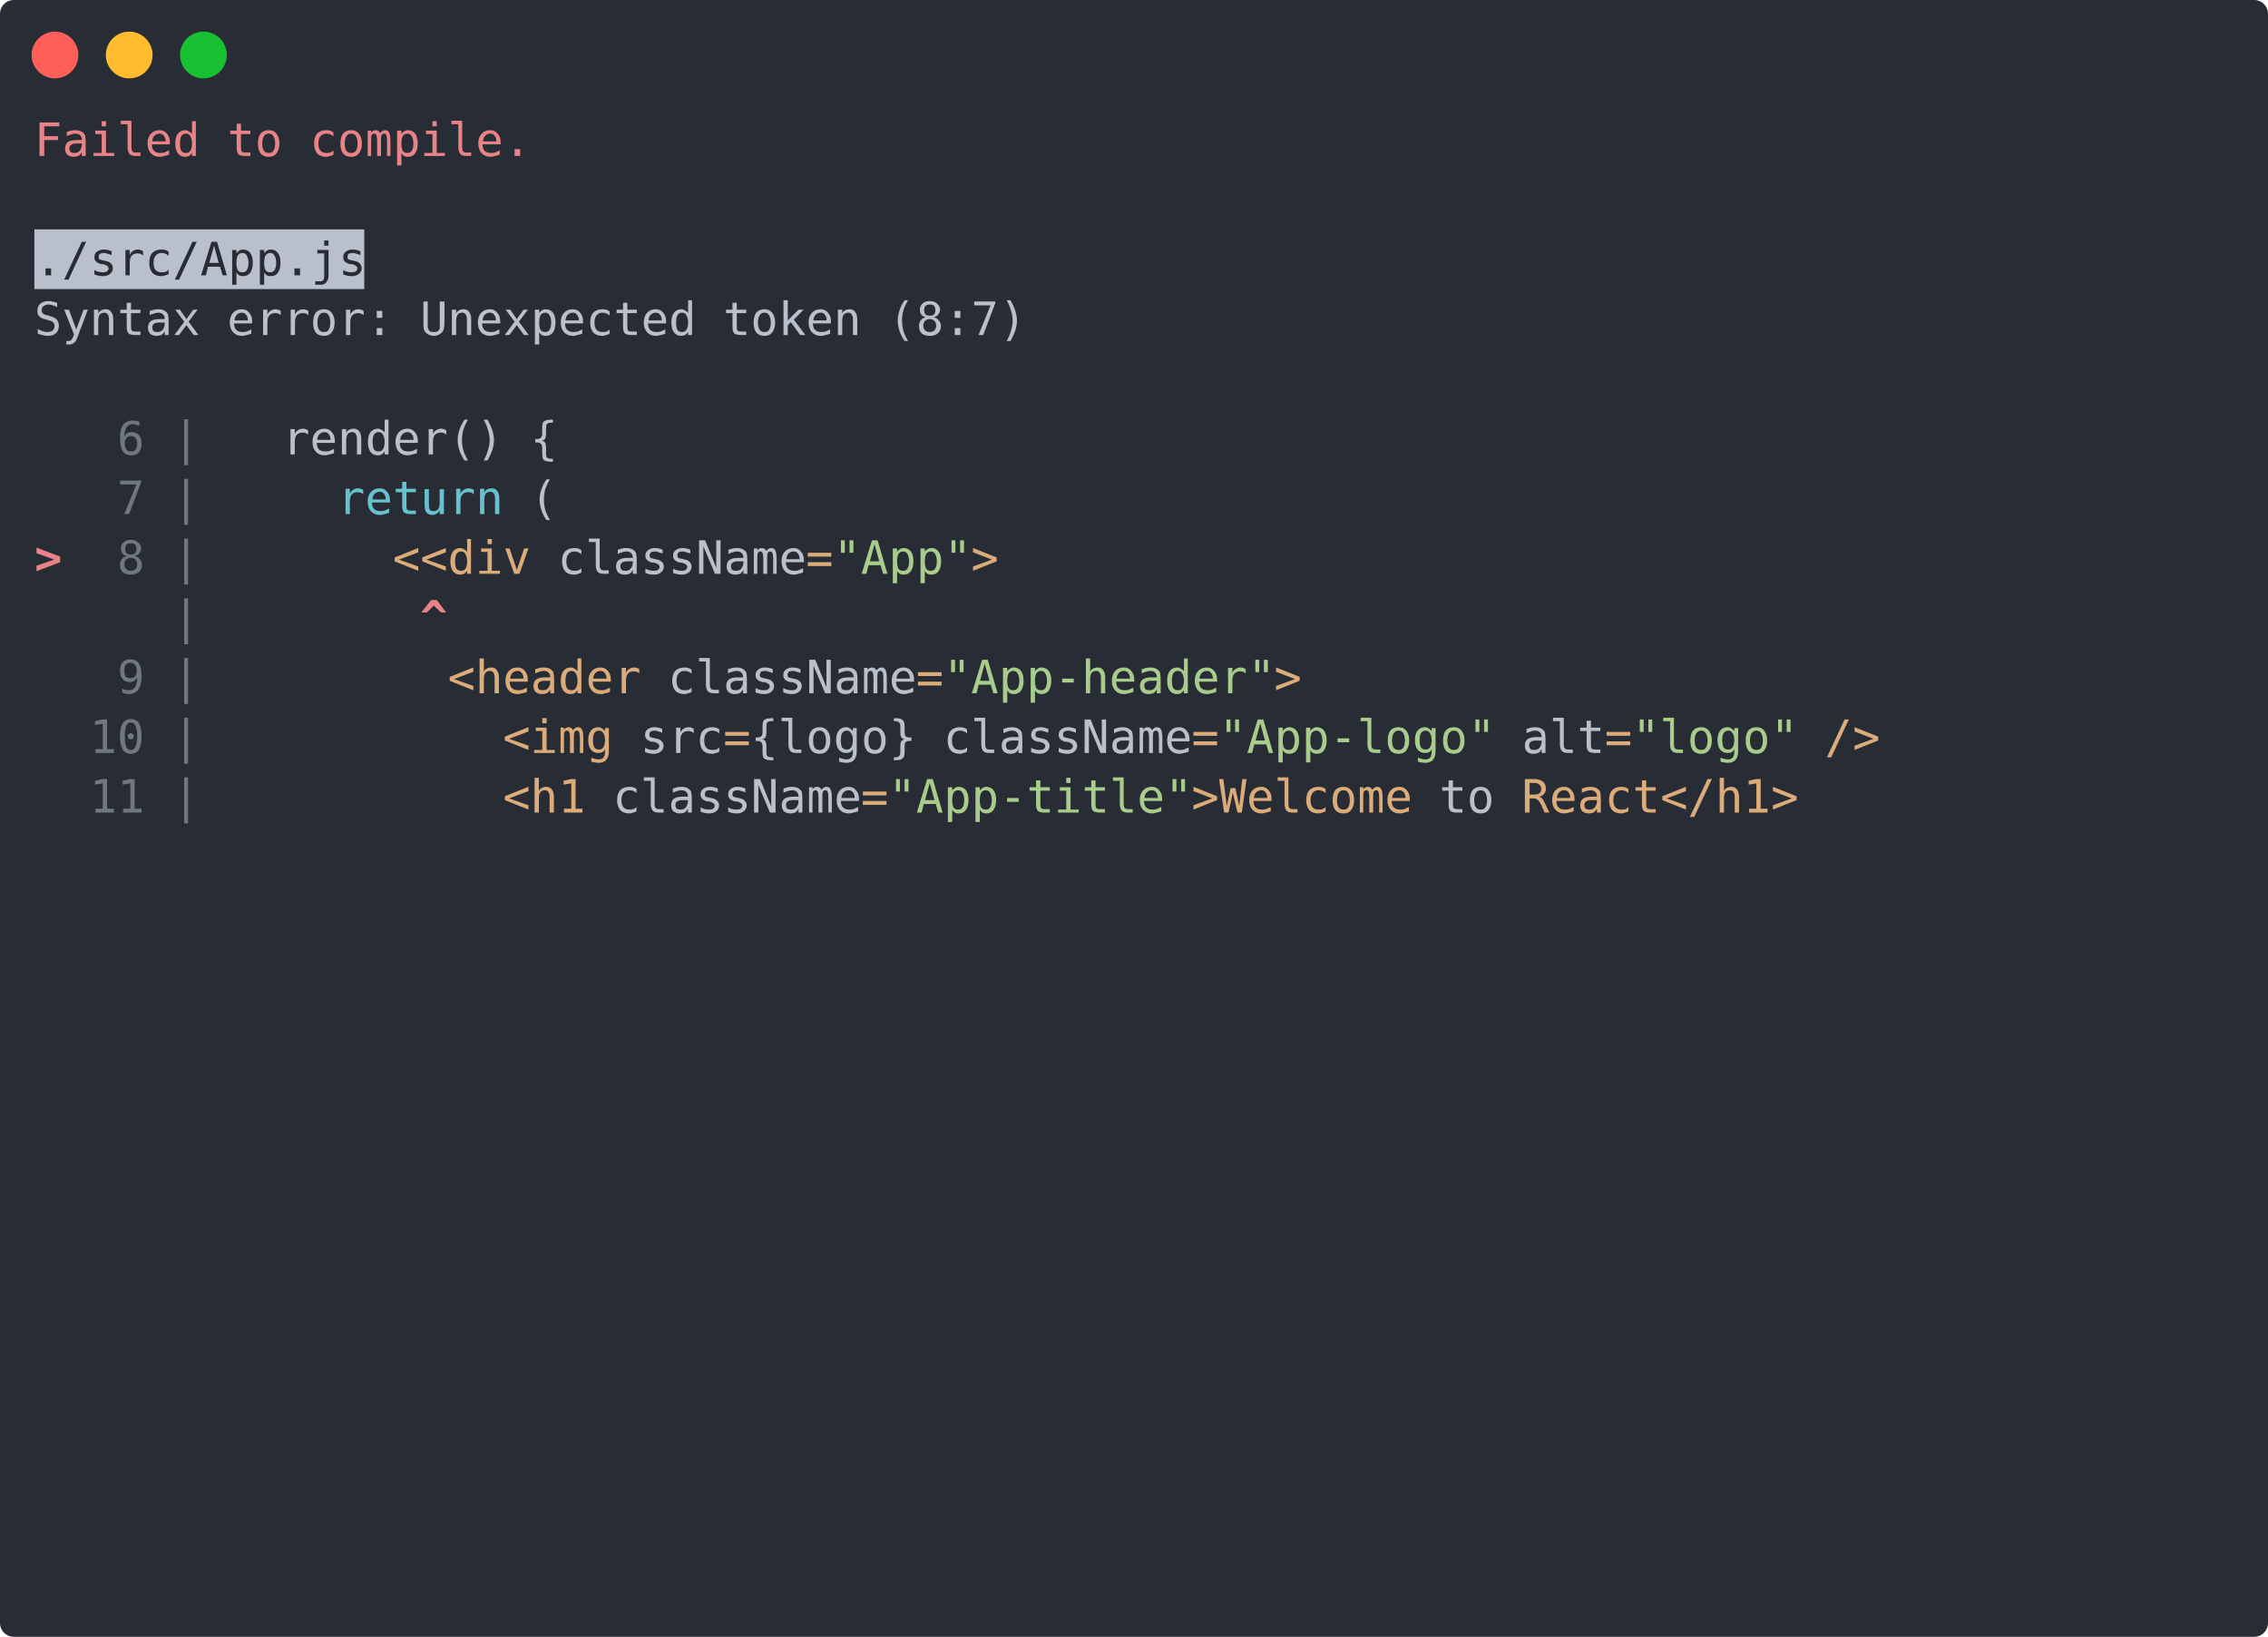
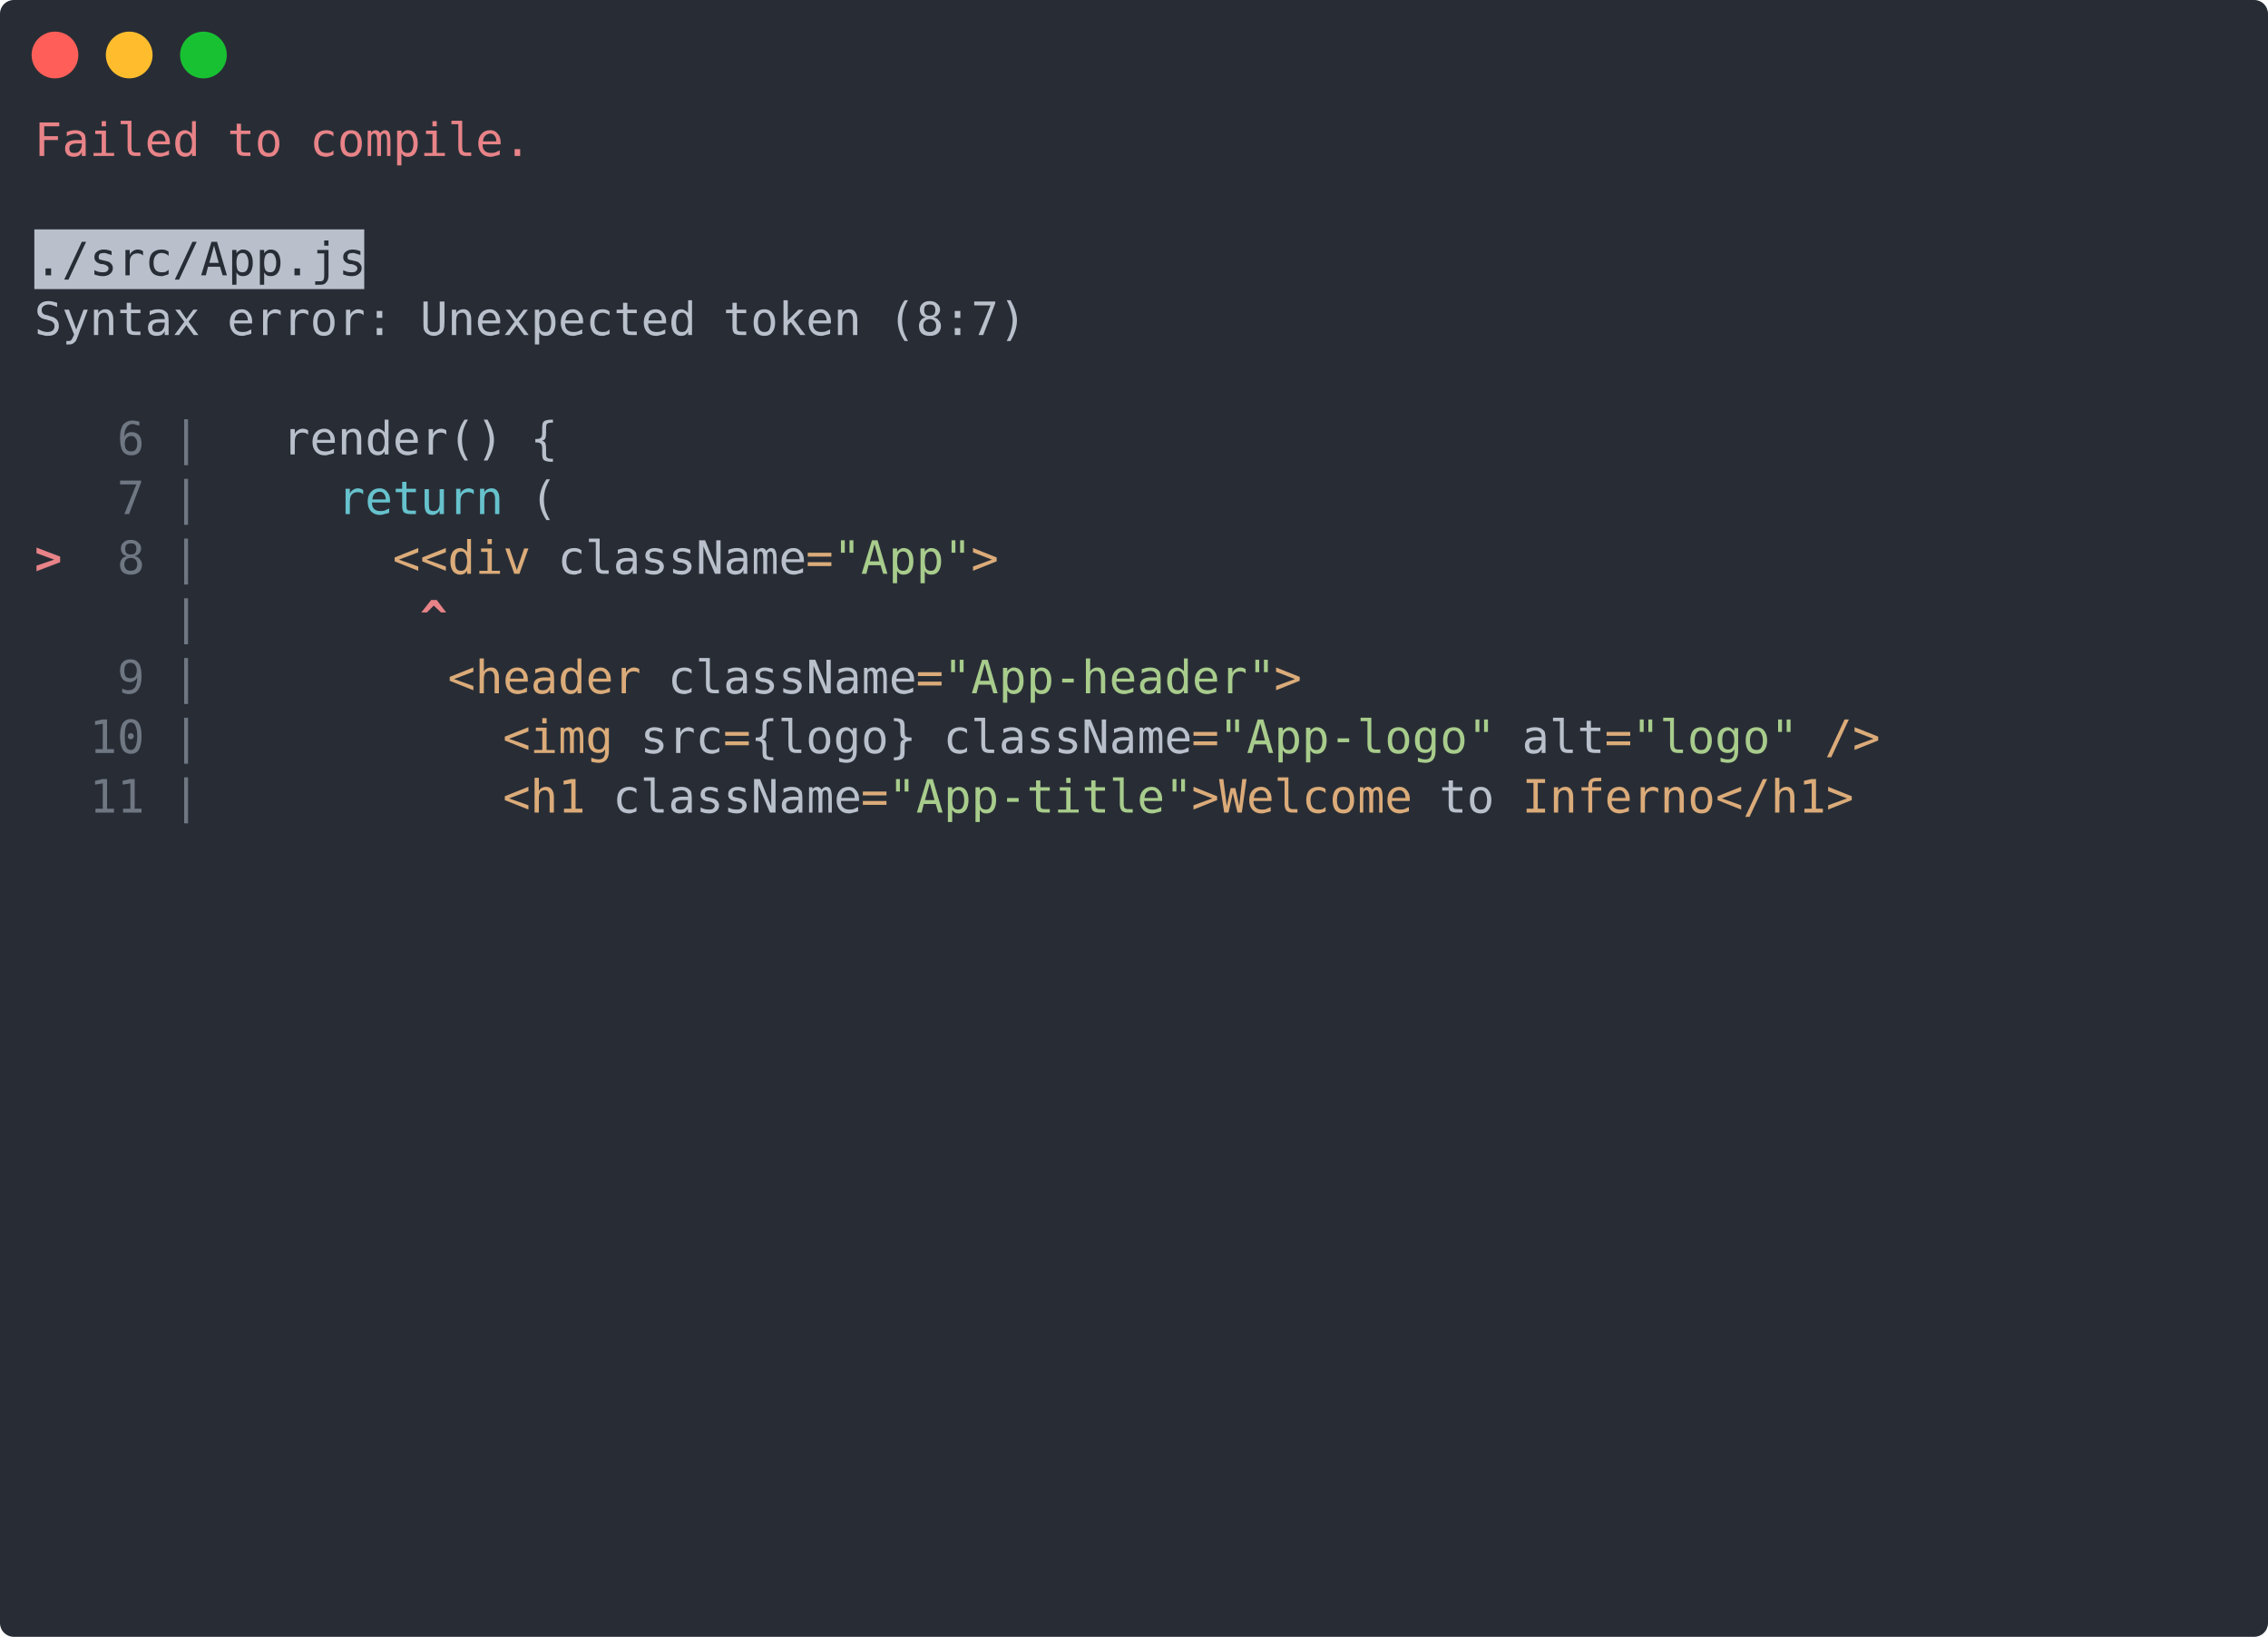
<svg xmlns="http://www.w3.org/2000/svg" xmlns:xlink="http://www.w3.org/1999/xlink" width="825" height="595.25">
  <rect width="825" height="595.25" rx="5" ry="5" class="a" />
  <circle cx="20" cy="20" r="8.5" fill="#ff5f58" />
  <circle cx="47" cy="20" r="8.5" fill="#ffbd2e" />
  <circle cx="74" cy="20" r="8.5" fill="#18c132" />
  <svg height="542.75" viewBox="0 0 80 54.275" width="800" x="12.5" y="40">
    <style>.a{fill:#282d35}.g{fill:#e88388}.h{fill:#b9c0cb}.i{fill:#6f7783}.k{fill:#e88388;font-weight:700}.l{fill:#dbab79}.m{fill:#a8cc8c}</style>
    <g font-size="1.67" font-family="Monaco,Consolas,Menlo,'Bitstream Vera Sans Mono','Powerline Symbols',monospace">
      <defs>
        <symbol id="a">
          <path fill="transparent" d="M0 0h80v25H0z" />
        </symbol>
      </defs>
      <path class="a" d="M0 0h80v54.275H0z" />
      <svg width="80">
        <svg>
          <use xlink:href="#a" />
          <text y="1.67" class="g">Failed</text>
          <text x="7.014" y="1.67" class="g">to</text>
          <text x="10.02" y="1.67" class="g">compile.</text>
          <path class="h" d="M0 4.342h12v2.171H0z" />
          <text y="6.012" class="a">./src/App.js</text>
          <text y="8.183" class="h">Syntax</text>
          <text x="7.014" y="8.183" class="h">error:</text>
          <text x="14.028" y="8.183" class="h">Unexpected</text>
          <text x="25.05" y="8.183" class="h">token</text>
          <text x="31.062" y="8.183" class="h">(8:7)</text>
          <text x="3.006" y="12.525" class="i">6</text>
          <text x="5.01" y="12.525" class="i">|</text>
          <text x="9.018" y="12.525" class="h">render()</text>
          <text x="18.036" y="12.525" class="h">{</text>
          <text x="3.006" y="14.696" class="i">7</text>
          <text x="5.01" y="14.696" class="i">|</text>
          <text x="11.022" y="14.696" fill="#66c2cd">return</text>
          <text x="18.036" y="14.696" class="h">(</text>
          <text y="16.867" class="k">&gt;</text>
          <text x="3.006" y="16.867" class="i">8</text>
          <text x="5.01" y="16.867" class="i">|</text>
          <text x="13.026" y="16.867" class="l">&lt;&lt;div</text>
          <text x="19.038" y="16.867" class="h">className</text>
          <text x="28.056" y="16.867" class="l">=</text>
          <text x="29.058" y="16.867" class="m">"App"</text>
          <text x="34.068" y="16.867" class="l">&gt;</text>
          <text x="5.01" y="19.038" class="i">|</text>
          <text x="14.028" y="19.038" class="k">^</text>
          <text x="3.006" y="21.209" class="i">9</text>
          <text x="5.01" y="21.209" class="i">|</text>
          <text x="15.03" y="21.209" class="l">&lt;header</text>
          <text x="23.046" y="21.209" class="h">className</text>
          <text x="32.064" y="21.209" class="l">=</text>
          <text x="33.066" y="21.209" class="m">"App-header"</text>
          <text x="45.09" y="21.209" class="l">&gt;</text>
          <text x="2.004" y="23.38" class="i">10</text>
          <text x="5.01" y="23.38" class="i">|</text>
          <text x="17.034" y="23.38" class="l">&lt;img</text>
          <text x="22.044" y="23.38" class="h">src</text>
          <text x="25.05" y="23.38" class="l">=</text>
          <text x="26.052" y="23.38" class="h">{logo}</text>
          <text x="33.066" y="23.38" class="h">className</text>
          <text x="42.084" y="23.38" class="l">=</text>
          <text x="43.086" y="23.38" class="m">"App-logo"</text>
          <text x="54.108" y="23.38" class="h">alt</text>
          <text x="57.114" y="23.38" class="l">=</text>
          <text x="58.116" y="23.38" class="m">"logo"</text>
          <text x="65.13" y="23.38" class="l">/&gt;</text>
          <text x="2.004" y="25.551" class="i">11</text>
          <text x="5.01" y="25.551" class="i">|</text>
          <text x="17.034" y="25.551" class="l">&lt;h1</text>
          <text x="21.042" y="25.551" class="h">className</text>
          <text x="30.06" y="25.551" class="l">=</text>
          <text x="31.062" y="25.551" class="m">"App-title"</text>
          <text x="42.084" y="25.551" class="l">&gt;Welcome</text>
          <text x="51.102" y="25.551" class="h">to</text>
-           <text x="54.108" y="25.551" class="l">React&lt;/h1&gt;</text>
+           <text x="54.108" y="25.551" class="l">Inferno&lt;/h1&gt;</text>
        </svg>
      </svg>
    </g>
  </svg>
</svg>
